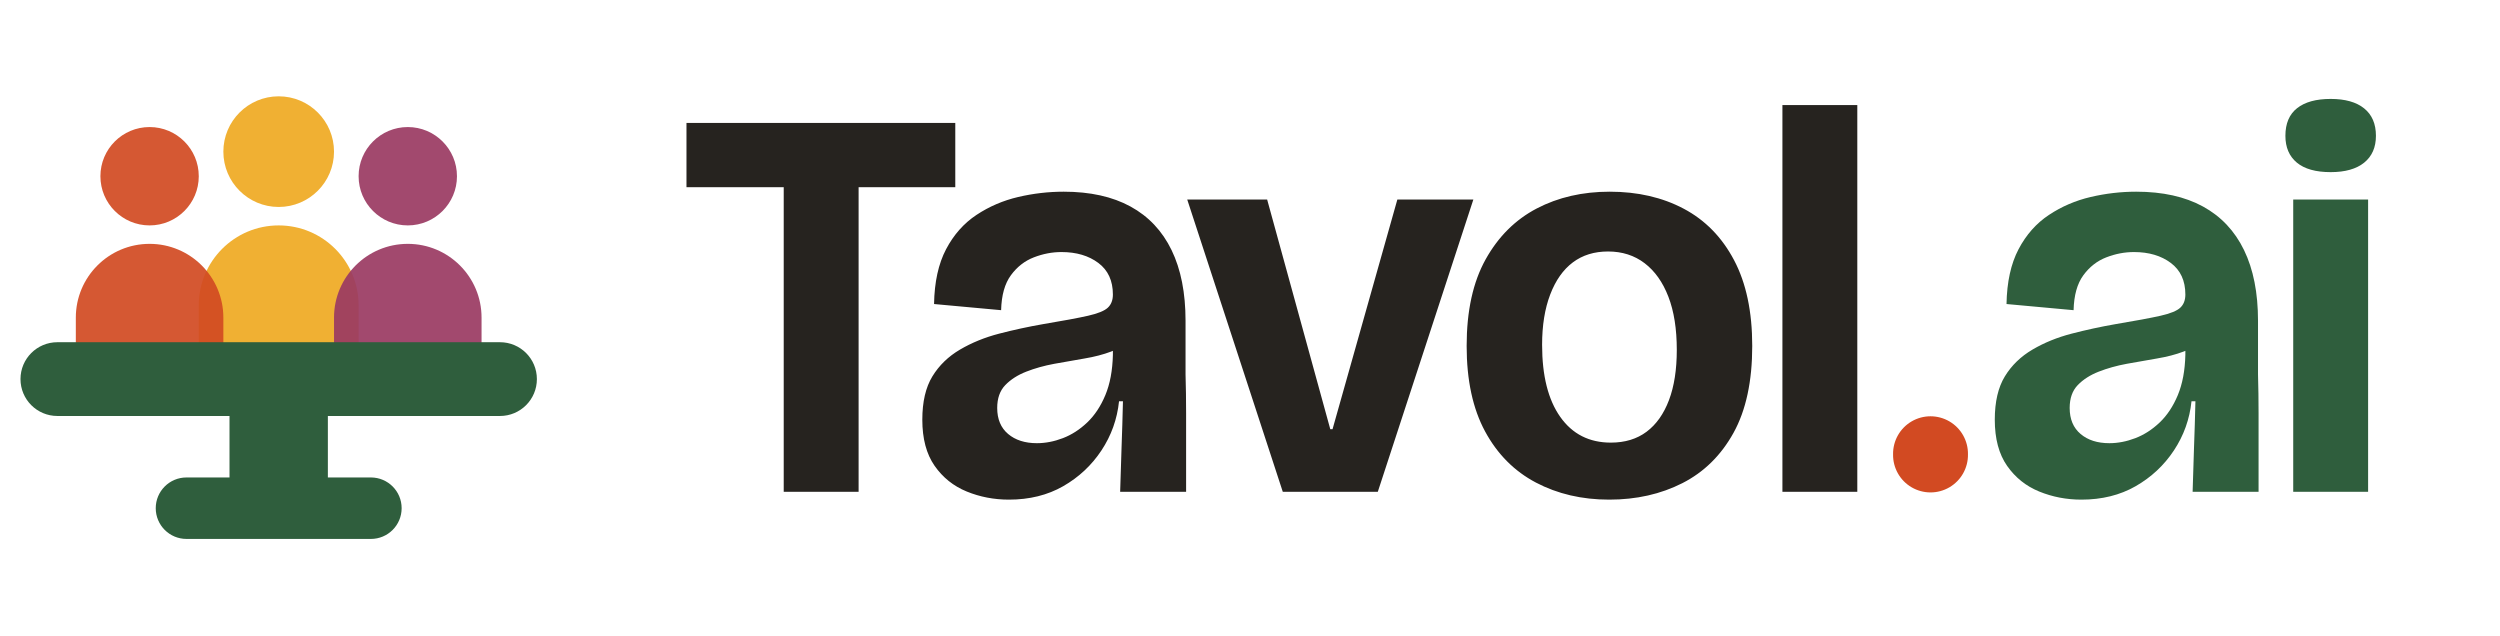
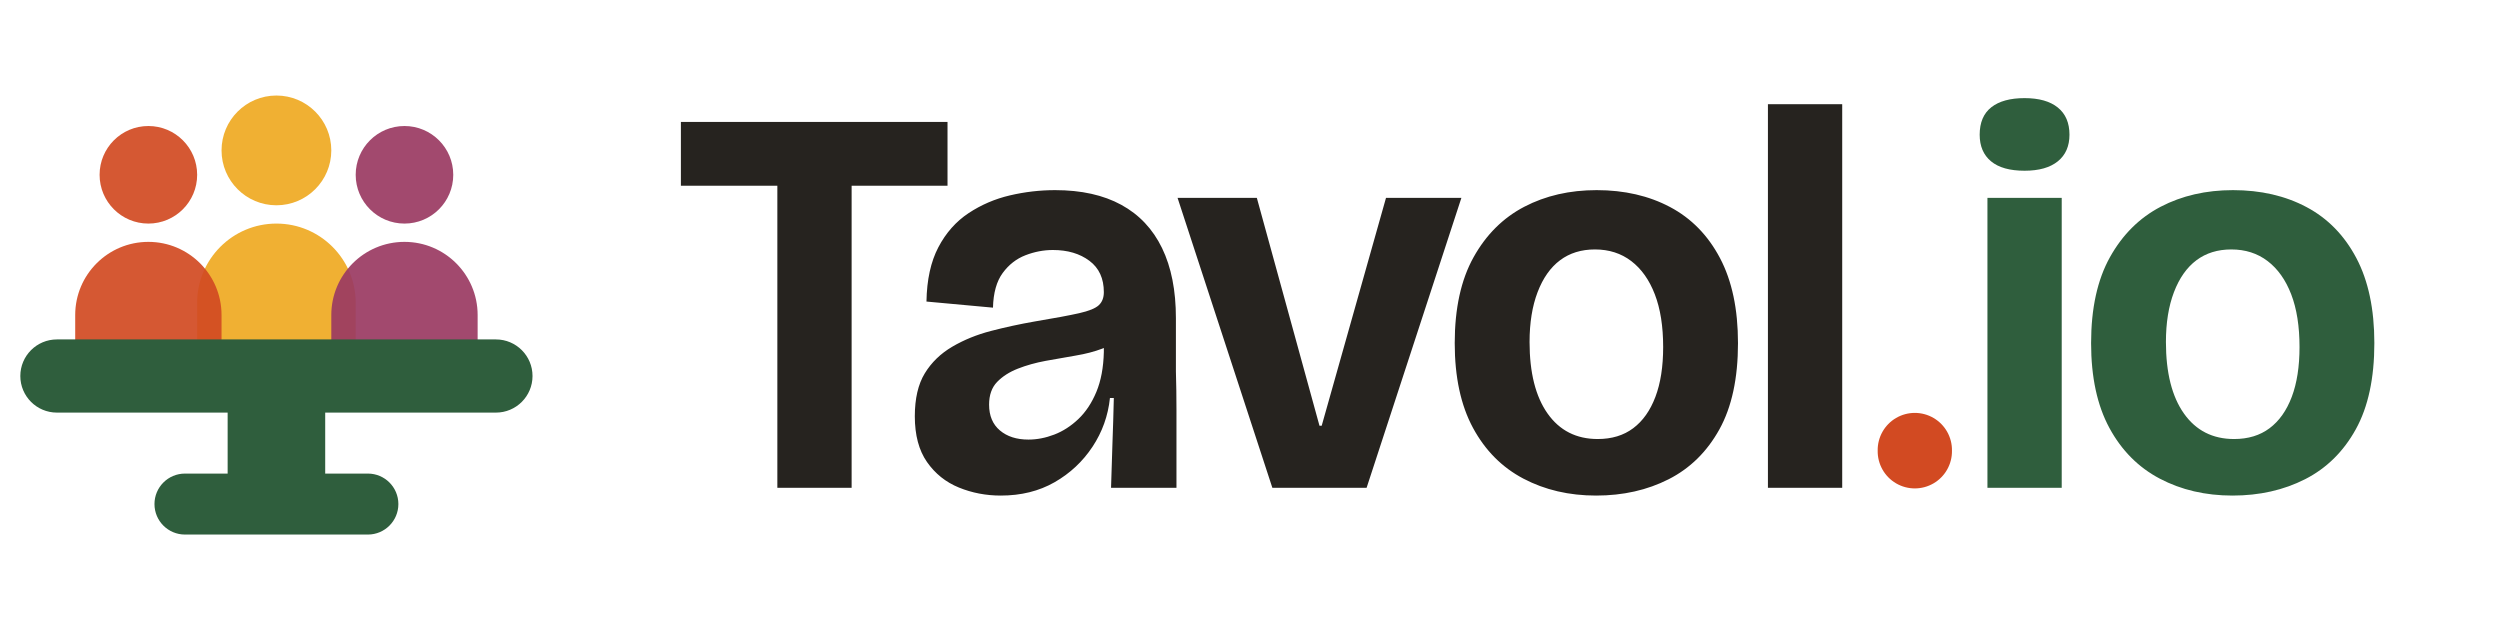
- <svg xmlns="http://www.w3.org/2000/svg" width="244" height="62" viewBox="0 0 244 62">
+ <svg xmlns="http://www.w3.org/2000/svg" width="246" height="62" viewBox="0 0 246 62">
  <g id="mark" transform="translate(-1.6 2.2) scale(0.6)">
    <path id="guest-center" fill="#F0B033" d="M39 21A9 9 0 1 0 57 21A9 9 0 1 0 39 21ZM35 56V46.0A13.0 13.0 0 0 1 61 46.0V56Z" />
    <path id="guest-left" fill="#D24A22" fill-opacity="0.92" d="M19 25A8 8 0 1 0 35 25A8 8 0 1 0 19 25ZM15 56V48.0A12.0 12.0 0 0 1 39 48.0V56Z" />
    <path id="guest-right" fill="#9A3A62" fill-opacity="0.92" d="M61 25A8 8 0 1 0 77 25A8 8 0 1 0 61 25ZM57 56V48.0A12.0 12.0 0 0 1 81 48.0V56Z" />
    <path id="table" fill="#2F5E3D" d="M12.0 52H84.0A6.0 6.0 0 0 1 84.0 64H12.0A6.0 6.0 0 0 1 12.0 52ZM40 62H56V76H40ZM33.0 74H63.0A5.0 5.0 0 0 1 63.0 84H33.0A5.0 5.0 0 0 1 33.0 74Z" />
  </g>
  <g transform="translate(55 0)">
    <g id="wordmark">
      <path id="tavol" fill="#26231F" d="M21.491 48.0V12.0H28.8V48.0ZM12.0 18.273V12.0H38.236V18.273ZM43.473 48.764Q41.291 48.764 39.355 47.973Q37.418 47.182 36.218 45.464Q35.018 43.745 35.018 40.964Q35.018 38.345 36.0 36.736Q36.982 35.127 38.7 34.118Q40.418 33.109 42.518 32.564Q44.618 32.018 46.8 31.636Q49.745 31.145 51.191 30.818Q52.636 30.491 53.127 30.027Q53.618 29.564 53.618 28.745Q53.618 26.727 52.2 25.664Q50.782 24.6 48.6 24.6Q47.236 24.6 45.9 25.118Q44.564 25.636 43.664 26.864Q42.764 28.091 42.709 30.273L36.164 29.673Q36.218 26.455 37.336 24.327Q38.455 22.2 40.309 20.973Q42.164 19.745 44.373 19.227Q46.582 18.709 48.818 18.709Q52.691 18.709 55.336 20.155Q57.982 21.6 59.345 24.409Q60.709 27.218 60.709 31.309V36.545Q60.764 38.4 60.764 40.336Q60.764 42.273 60.764 44.182Q60.764 46.091 60.764 48.0H54.327Q54.382 45.818 54.464 43.664Q54.545 41.509 54.6 39.164H54.218Q53.945 41.782 52.5 43.964Q51.055 46.145 48.764 47.455Q46.473 48.764 43.473 48.764ZM46.2 43.255Q47.455 43.255 48.736 42.764Q50.018 42.273 51.109 41.236Q52.2 40.2 52.882 38.564Q53.564 36.927 53.618 34.636V33.382L55.091 33.109Q54.6 33.873 53.455 34.309Q52.309 34.745 50.836 34.991Q49.364 35.236 47.891 35.509Q46.418 35.782 45.164 36.273Q43.909 36.764 43.118 37.582Q42.327 38.4 42.327 39.818Q42.327 41.455 43.391 42.355Q44.455 43.255 46.2 43.255ZM70.2 48.0 60.873 19.473H68.673L74.836 41.891H75.055L81.382 19.473H88.8L79.473 48.0ZM102.055 48.764Q98.073 48.764 94.909 47.1Q91.745 45.436 89.945 42.109Q88.145 38.782 88.145 33.764Q88.145 28.636 90.0 25.309Q91.855 21.982 94.991 20.345Q98.127 18.709 102.109 18.709Q106.2 18.709 109.336 20.373Q112.473 22.036 114.245 25.391Q116.018 28.745 116.018 33.764Q116.018 38.945 114.191 42.245Q112.364 45.545 109.2 47.155Q106.036 48.764 102.055 48.764ZM102.218 43.2Q104.291 43.2 105.709 42.136Q107.127 41.073 107.891 39.055Q108.655 37.036 108.655 34.145Q108.655 31.091 107.836 28.964Q107.018 26.836 105.518 25.691Q104.018 24.545 101.945 24.545Q99.927 24.545 98.509 25.609Q97.091 26.673 96.3 28.745Q95.509 30.818 95.509 33.655Q95.509 38.182 97.282 40.691Q99.055 43.2 102.218 43.2ZM118.964 48.0V10.255H126.273V48.0Z" />
      <path id="dot" fill="#D24A22" d="M129.764 44.345A3.655 3.655 0 1 0 137.073 44.345A3.655 3.655 0 1 0 129.764 44.345Z" />
-       <path id="ai" fill="#2F5E3D" d="M148.145 48.764Q145.964 48.764 144.027 47.973Q142.091 47.182 140.891 45.464Q139.691 43.745 139.691 40.964Q139.691 38.345 140.673 36.736Q141.655 35.127 143.373 34.118Q145.091 33.109 147.191 32.564Q149.291 32.018 151.473 31.636Q154.418 31.145 155.864 30.818Q157.309 30.491 157.8 30.027Q158.291 29.564 158.291 28.745Q158.291 26.727 156.873 25.664Q155.455 24.6 153.273 24.6Q151.909 24.6 150.573 25.118Q149.236 25.636 148.336 26.864Q147.436 28.091 147.382 30.273L140.836 29.673Q140.891 26.455 142.009 24.327Q143.127 22.2 144.982 20.973Q146.836 19.745 149.045 19.227Q151.255 18.709 153.491 18.709Q157.364 18.709 160.009 20.155Q162.655 21.6 164.018 24.409Q165.382 27.218 165.382 31.309V36.545Q165.436 38.4 165.436 40.336Q165.436 42.273 165.436 44.182Q165.436 46.091 165.436 48.0H159.0Q159.055 45.818 159.136 43.664Q159.218 41.509 159.273 39.164H158.891Q158.618 41.782 157.173 43.964Q155.727 46.145 153.436 47.455Q151.145 48.764 148.145 48.764ZM150.873 43.255Q152.127 43.255 153.409 42.764Q154.691 42.273 155.782 41.236Q156.873 40.2 157.555 38.564Q158.236 36.927 158.291 34.636V33.382L159.764 33.109Q159.273 33.873 158.127 34.309Q156.982 34.745 155.509 34.991Q154.036 35.236 152.564 35.509Q151.091 35.782 149.836 36.273Q148.582 36.764 147.791 37.582Q147.0 38.4 147.0 39.818Q147.0 41.455 148.064 42.355Q149.127 43.255 150.873 43.255ZM168.818 48.0V19.473H176.127V48.0ZM172.473 16.8Q170.291 16.8 169.173 15.873Q168.055 14.945 168.055 13.255Q168.055 11.455 169.2 10.555Q170.345 9.655 172.473 9.655Q174.6 9.655 175.745 10.582Q176.891 11.509 176.891 13.255Q176.891 14.945 175.745 15.873Q174.6 16.8 172.473 16.8Z" />
+       <path id="io" fill="#2F5E3D" d="M140.564 48.0V19.473H147.873V48.0ZM144.218 16.8Q142.036 16.8 140.918 15.873Q139.8 14.945 139.8 13.255Q139.8 11.455 140.945 10.555Q142.091 9.655 144.218 9.655Q146.345 9.655 147.491 10.582Q148.636 11.509 148.636 13.255Q148.636 14.945 147.491 15.873Q146.345 16.8 144.218 16.8ZM164.673 48.764Q160.691 48.764 157.527 47.1Q154.364 45.436 152.564 42.109Q150.764 38.782 150.764 33.764Q150.764 28.636 152.618 25.309Q154.473 21.982 157.609 20.345Q160.745 18.709 164.727 18.709Q168.818 18.709 171.955 20.373Q175.091 22.036 176.864 25.391Q178.636 28.745 178.636 33.764Q178.636 38.945 176.809 42.245Q174.982 45.545 171.818 47.155Q168.655 48.764 164.673 48.764ZM164.836 43.2Q166.909 43.2 168.327 42.136Q169.745 41.073 170.509 39.055Q171.273 37.036 171.273 34.145Q171.273 31.091 170.455 28.964Q169.636 26.836 168.136 25.691Q166.636 24.545 164.564 24.545Q162.545 24.545 161.127 25.609Q159.709 26.673 158.918 28.745Q158.127 30.818 158.127 33.655Q158.127 38.182 159.9 40.691Q161.673 43.2 164.836 43.2Z" />
    </g>
  </g>
</svg>
